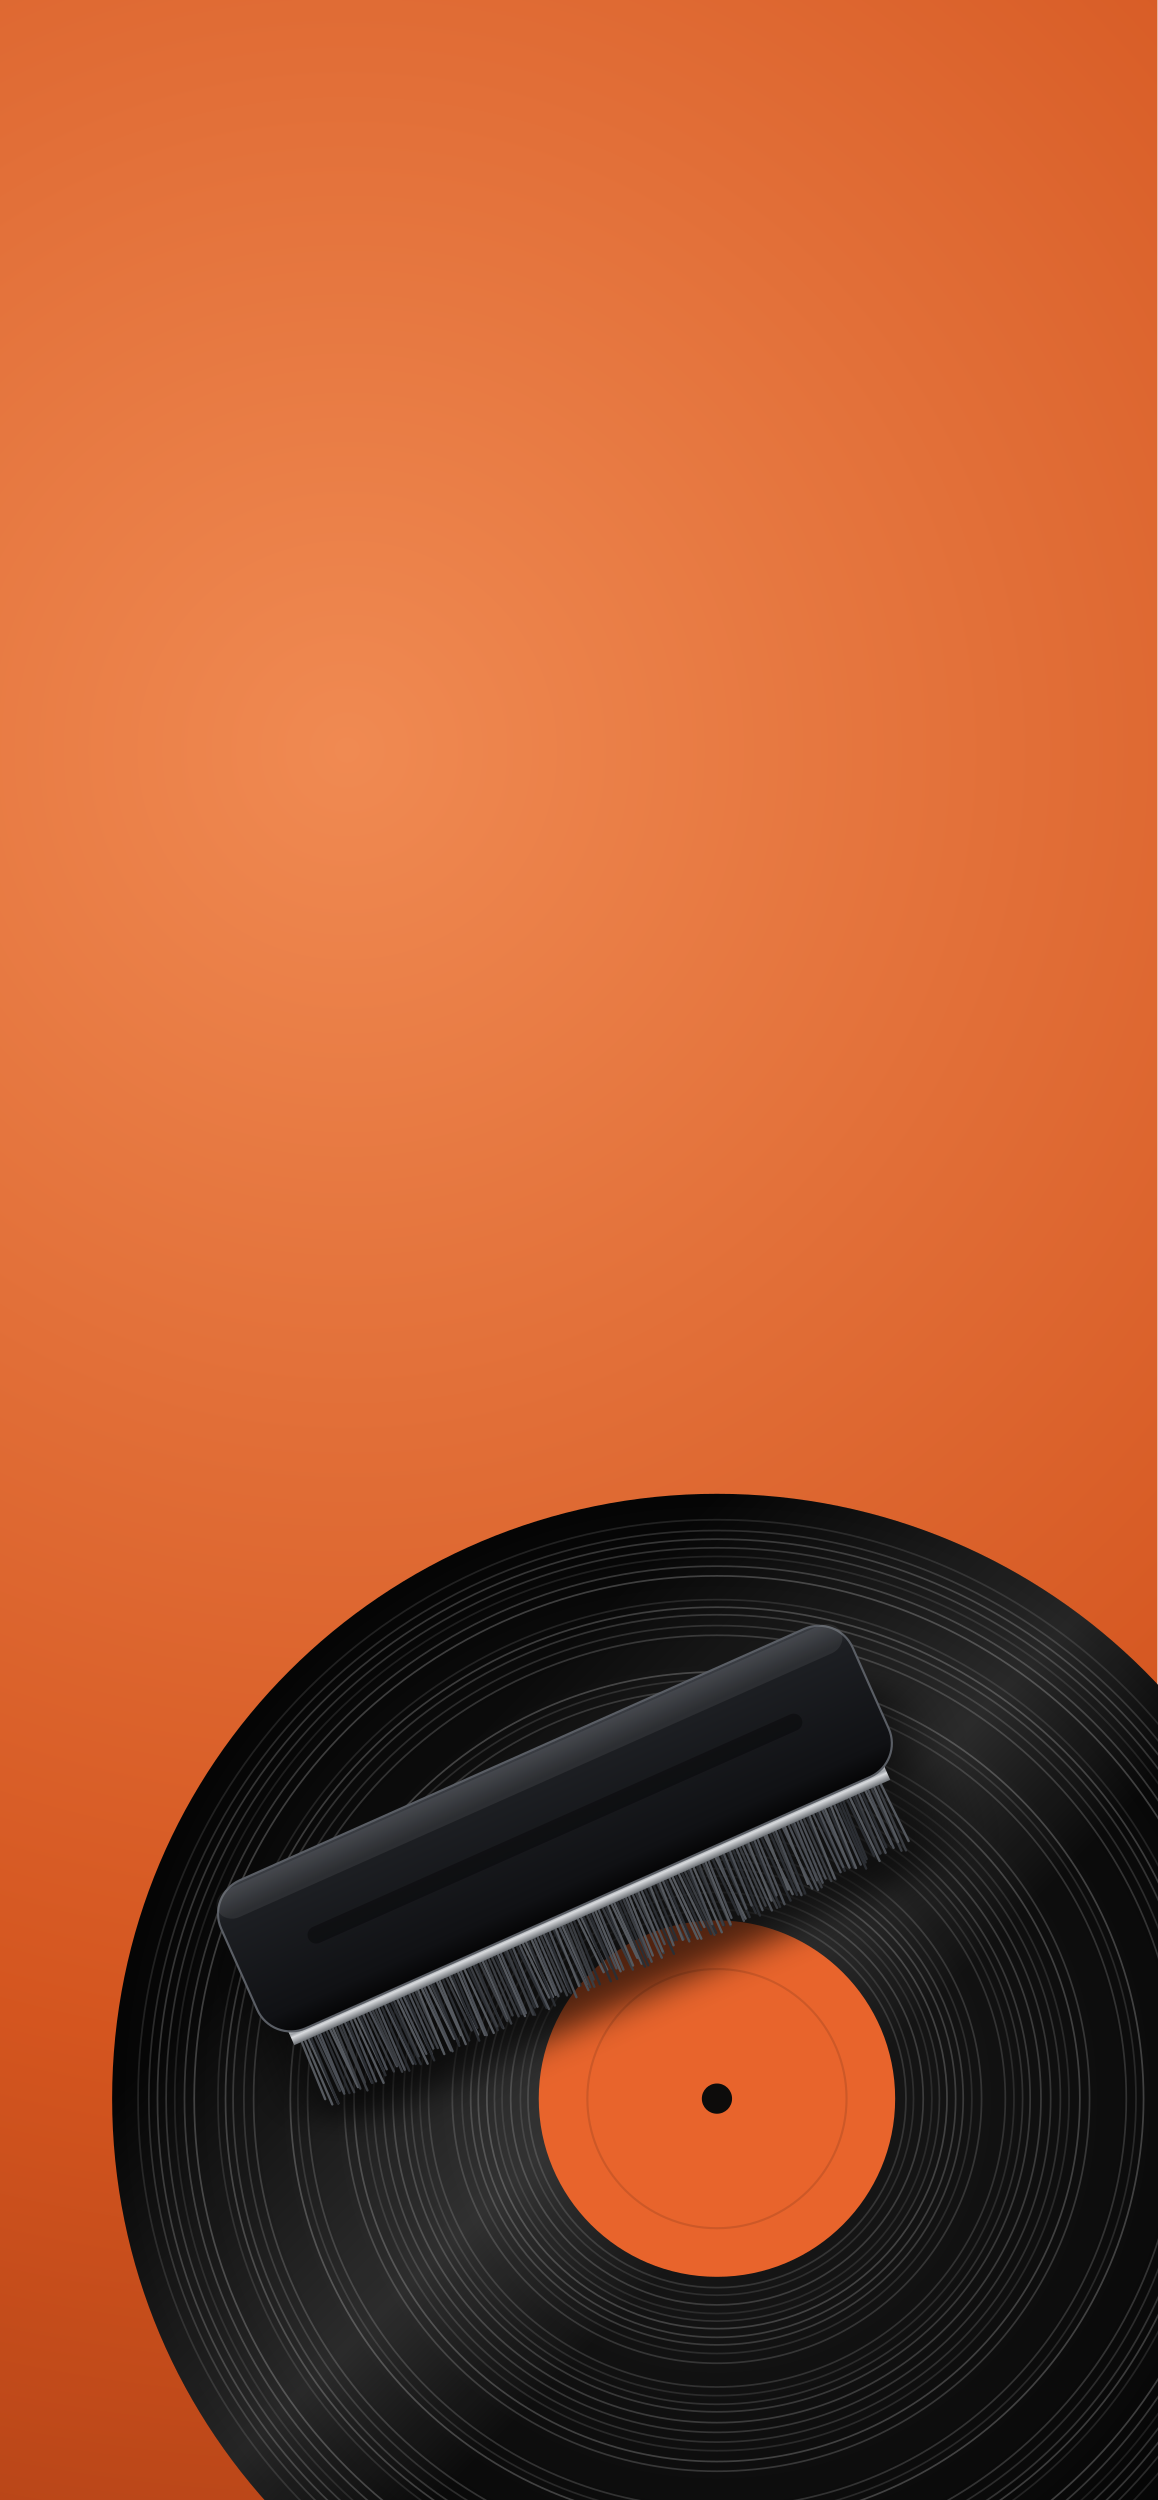
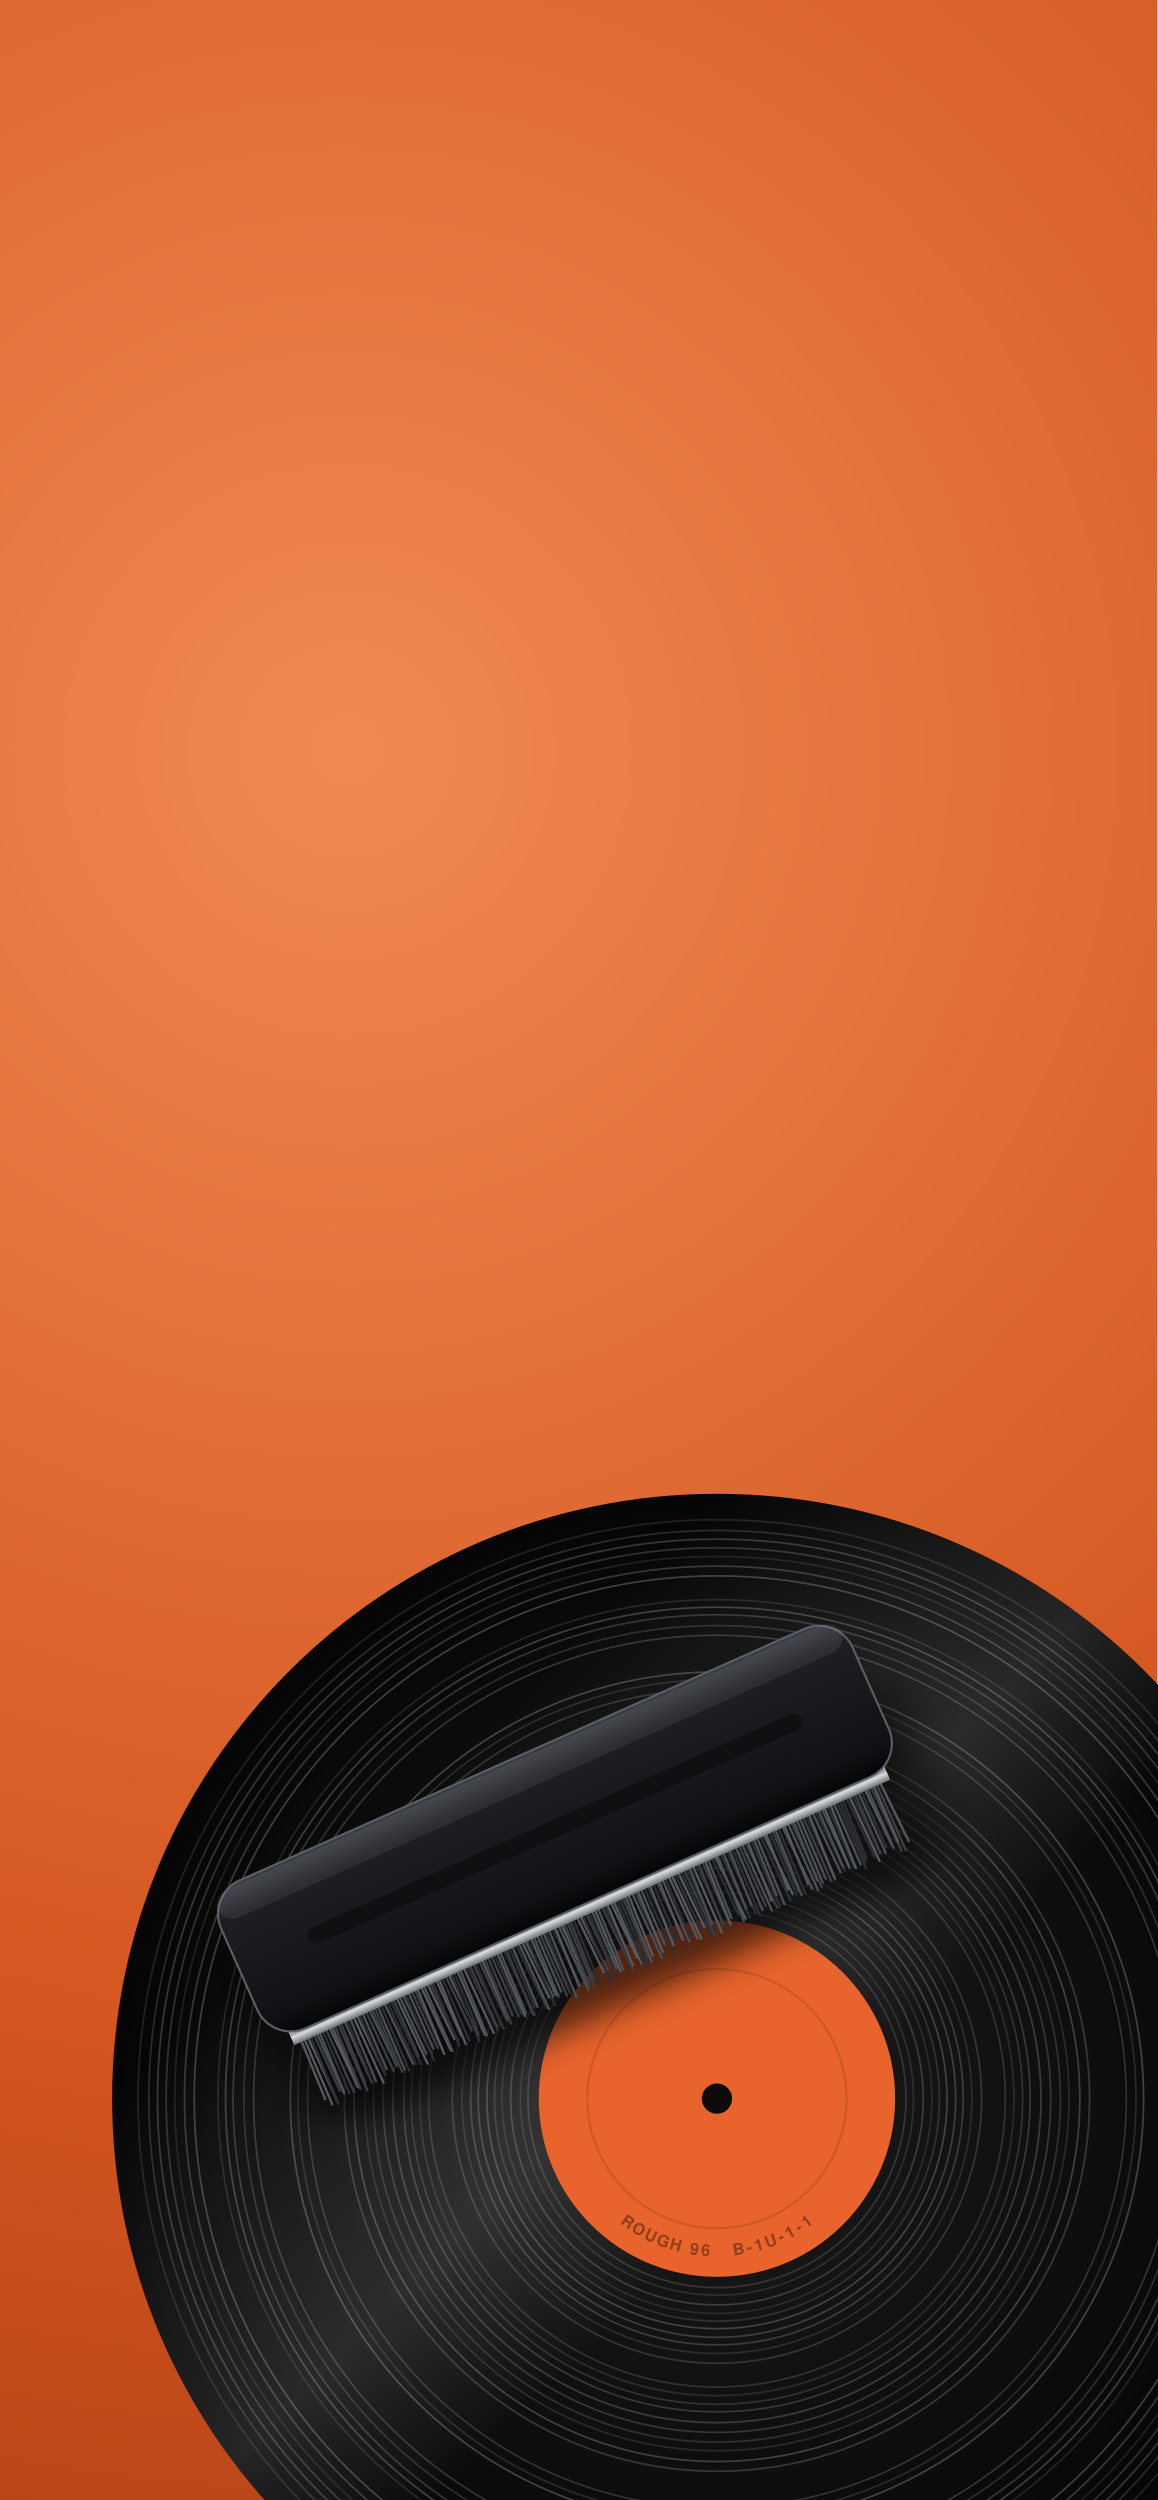
<svg xmlns="http://www.w3.org/2000/svg" width="1350" height="2916" viewBox="0 0 1350 2916">
  <defs>
    <radialGradient id="bg" cx="30%" cy="20%" r="95%">
      <stop offset="0" stop-color="#f08a52" />
      <stop offset="0.55" stop-color="#d4551f" />
      <stop offset="1" stop-color="#9a3410" />
    </radialGradient>
    <radialGradient id="vinyl" cx="640" cy="700" r="560" gradientUnits="userSpaceOnUse">
      <stop offset="0.3" stop-color="#151515" />
      <stop offset="1" stop-color="#050505" />
    </radialGradient>
    <linearGradient id="sheen" x1="0" y1="0" x2="1" y2="1">
      <stop offset="0.25" stop-color="#fff" stop-opacity="0" />
      <stop offset="0.45" stop-color="#fff" stop-opacity="0.13" />
      <stop offset="0.55" stop-color="#fff" stop-opacity="0" />
    </linearGradient>
    <linearGradient id="handle" x1="0" y1="0" x2="0" y2="1">
      <stop offset="0" stop-color="#3b3e44" />
      <stop offset="0.18" stop-color="#1d1f23" />
      <stop offset="0.85" stop-color="#101114" />
      <stop offset="1" stop-color="#050506" />
    </linearGradient>
    <linearGradient id="metal" x1="0" y1="0" x2="0" y2="1">
      <stop offset="0" stop-color="#f2f2f2" />
      <stop offset="0.45" stop-color="#9da1a6" />
      <stop offset="0.6" stop-color="#d9dbde" />
      <stop offset="1" stop-color="#6c7075" />
    </linearGradient>
    <filter id="shadow" x="-30%" y="-30%" width="160%" height="160%">
      <feGaussianBlur stdDeviation="22" />
    </filter>
    <radialGradient id="bgTall" cx="405" cy="875" r="2770" gradientUnits="userSpaceOnUse">
      <stop offset="0" stop-color="#f08a52" />
      <stop offset="0.55" stop-color="#d4551f" />
      <stop offset="1" stop-color="#9a3410" />
    </radialGradient>
  </defs>
  <rect width="1350" height="2916" fill="url(#bgTall)" />
  <g transform="translate(30.0 1566.0) scale(1.259766)">
    <circle cx="640" cy="700" r="560" fill="url(#vinyl)" />
    <circle cx="640" cy="700" r="175.0" fill="none" stroke="#fff" stroke-opacity="0.14" stroke-width="1.6" />
    <circle cx="640" cy="700" r="182.0" fill="none" stroke="#fff" stroke-opacity="0.11" stroke-width="1.6" />
    <circle cx="640" cy="700" r="191.0" fill="none" stroke="#fff" stroke-opacity="0.17" stroke-width="1.6" />
    <circle cx="640" cy="700" r="199.0" fill="none" stroke="#fff" stroke-opacity="0.10" stroke-width="1.6" />
    <circle cx="640" cy="700" r="206.0" fill="none" stroke="#fff" stroke-opacity="0.13" stroke-width="1.6" />
    <circle cx="640" cy="700" r="213.0" fill="none" stroke="#fff" stroke-opacity="0.20" stroke-width="1.6" />
    <circle cx="640" cy="700" r="221.0" fill="none" stroke="#fff" stroke-opacity="0.18" stroke-width="1.6" />
    <circle cx="640" cy="700" r="228.0" fill="none" stroke="#fff" stroke-opacity="0.17" stroke-width="1.6" />
    <circle cx="640" cy="700" r="236.0" fill="none" stroke="#fff" stroke-opacity="0.11" stroke-width="1.6" />
    <circle cx="640" cy="700" r="245.0" fill="none" stroke="#fff" stroke-opacity="0.15" stroke-width="1.6" />
    <circle cx="640" cy="700" r="267.0" fill="none" stroke="#fff" stroke-opacity="0.14" stroke-width="1.6" />
    <circle cx="640" cy="700" r="275.0" fill="none" stroke="#fff" stroke-opacity="0.11" stroke-width="1.6" />
    <circle cx="640" cy="700" r="283.0" fill="none" stroke="#fff" stroke-opacity="0.14" stroke-width="1.6" />
    <circle cx="640" cy="700" r="290.0" fill="none" stroke="#fff" stroke-opacity="0.17" stroke-width="1.6" />
    <circle cx="640" cy="700" r="300.0" fill="none" stroke="#fff" stroke-opacity="0.18" stroke-width="1.6" />
    <circle cx="640" cy="700" r="309.0" fill="none" stroke="#fff" stroke-opacity="0.16" stroke-width="1.6" />
    <circle cx="640" cy="700" r="318.0" fill="none" stroke="#fff" stroke-opacity="0.14" stroke-width="1.6" />
    <circle cx="640" cy="700" r="326.0" fill="none" stroke="#fff" stroke-opacity="0.11" stroke-width="1.6" />
    <circle cx="640" cy="700" r="336.0" fill="none" stroke="#fff" stroke-opacity="0.21" stroke-width="1.6" />
    <circle cx="640" cy="700" r="345.0" fill="none" stroke="#fff" stroke-opacity="0.17" stroke-width="1.6" />
    <circle cx="640" cy="700" r="379.0" fill="none" stroke="#fff" stroke-opacity="0.16" stroke-width="1.6" />
    <circle cx="640" cy="700" r="388.0" fill="none" stroke="#fff" stroke-opacity="0.12" stroke-width="1.6" />
    <circle cx="640" cy="700" r="395.0" fill="none" stroke="#fff" stroke-opacity="0.22" stroke-width="1.6" />
    <circle cx="640" cy="700" r="429.0" fill="none" stroke="#fff" stroke-opacity="0.17" stroke-width="1.6" />
    <circle cx="640" cy="700" r="438.0" fill="none" stroke="#fff" stroke-opacity="0.14" stroke-width="1.6" />
    <circle cx="640" cy="700" r="448.0" fill="none" stroke="#fff" stroke-opacity="0.17" stroke-width="1.6" />
    <circle cx="640" cy="700" r="455.0" fill="none" stroke="#fff" stroke-opacity="0.21" stroke-width="1.6" />
    <circle cx="640" cy="700" r="462.0" fill="none" stroke="#fff" stroke-opacity="0.11" stroke-width="1.6" />
    <circle cx="640" cy="700" r="484.0" fill="none" stroke="#fff" stroke-opacity="0.22" stroke-width="1.6" />
    <circle cx="640" cy="700" r="493.0" fill="none" stroke="#fff" stroke-opacity="0.19" stroke-width="1.6" />
    <circle cx="640" cy="700" r="502.0" fill="none" stroke="#fff" stroke-opacity="0.10" stroke-width="1.6" />
    <circle cx="640" cy="700" r="510.0" fill="none" stroke="#fff" stroke-opacity="0.17" stroke-width="1.6" />
    <circle cx="640" cy="700" r="518.0" fill="none" stroke="#fff" stroke-opacity="0.19" stroke-width="1.6" />
    <circle cx="640" cy="700" r="526.0" fill="none" stroke="#fff" stroke-opacity="0.15" stroke-width="1.6" />
    <circle cx="640" cy="700" r="536.0" fill="none" stroke="#fff" stroke-opacity="0.11" stroke-width="1.6" />
    <circle cx="640" cy="700" r="560" fill="url(#sheen)" />
    <circle cx="640" cy="700" r="165" fill="#e8642c" />
    <circle cx="640" cy="700" r="120" fill="none" stroke="#000" stroke-opacity="0.12" stroke-width="2" />
    <circle cx="640" cy="700" r="14" fill="#0d0c0b" />
+     <g font-family="Helvetica Neue, Helvetica, Arial" font-weight="700" font-size="15" fill="#000" fill-opacity="0.38">
+       <text transform="translate(554.4 818.3) rotate(35.9)" text-anchor="middle">R</text>
+       <text transform="translate(565.0 825.3) rotate(30.9)" text-anchor="middle">O</text>
+       <text transform="translate(576.5 831.5) rotate(25.8)" text-anchor="middle">U</text>
+       <text transform="translate(588.4 836.6) rotate(20.7)" text-anchor="middle">G</text>
+       <text transform="translate(600.5 840.5) rotate(15.7)" text-anchor="middle">H</text>
+       <text transform="translate(618.4 844.4) rotate(8.5)" text-anchor="middle">9</text>
+       <text transform="translate(629.1 845.6) rotate(4.3)" text-anchor="middle">6</text>
+       <text transform="translate(660.8 844.5) rotate(-8.2)" text-anchor="middle">B</text>
+       <text transform="translate(671.0 842.7) rotate(-12.3)" text-anchor="middle">-</text>
+       <text transform="translate(680.3 840.3) rotate(-16.0)" text-anchor="middle">1</text>
+       <text transform="translate(691.6 836.6) rotate(-20.7)" text-anchor="middle">U</text>
+       <text transform="translate(701.4 832.4) rotate(-24.9)" text-anchor="middle">-</text>
+       <text transform="translate(710.0 828.1) rotate(-28.7)" text-anchor="middle">1</text>
+       <text transform="translate(718.3 823.2) rotate(-32.4)" text-anchor="middle">-</text>
+       <text transform="translate(726.2 817.8) rotate(-36.2)" text-anchor="middle">1</text>
+     </g>
    <g transform="translate(490 450) rotate(-24)">
      <rect x="-310.0" y="-15.0" width="640" height="190" rx="40" fill="#000" opacity="0.65" filter="url(#shadow)" />
      <line x1="-294.0" y1="71.0" x2="-296.2" y2="142.3" stroke="#55595f" stroke-width="2.2" stroke-linecap="round" />
      <line x1="-290.9" y1="71.0" x2="-292.2" y2="149.4" stroke="#55595f" stroke-width="2.2" stroke-linecap="round" />
      <line x1="-287.8" y1="71.0" x2="-286.7" y2="150.8" stroke="#55595f" stroke-width="2.2" stroke-linecap="round" />
      <line x1="-284.7" y1="71.0" x2="-286.8" y2="150.5" stroke="#2b2e33" stroke-width="2.2" stroke-linecap="round" />
      <line x1="-281.6" y1="71.0" x2="-280.6" y2="140.8" stroke="#3a3d42" stroke-width="2.2" stroke-linecap="round" />
      <line x1="-278.5" y1="71.0" x2="-278.0" y2="144.8" stroke="#4a4e55" stroke-width="2.2" stroke-linecap="round" />
      <line x1="-275.4" y1="71.0" x2="-277.5" y2="142.4" stroke="#4a4e55" stroke-width="2.2" stroke-linecap="round" />
      <line x1="-272.3" y1="71.0" x2="-273.4" y2="146.3" stroke="#2b2e33" stroke-width="2.2" stroke-linecap="round" />
      <line x1="-269.2" y1="71.0" x2="-269.1" y2="147.3" stroke="#3a3d42" stroke-width="2.2" stroke-linecap="round" />
      <line x1="-266.1" y1="71.0" x2="-263.9" y2="144.5" stroke="#55595f" stroke-width="2.2" stroke-linecap="round" />
      <line x1="-263.0" y1="71.0" x2="-263.6" y2="143.8" stroke="#55595f" stroke-width="2.2" stroke-linecap="round" />
      <line x1="-259.9" y1="71.0" x2="-262.5" y2="146.6" stroke="#3a3d42" stroke-width="2.2" stroke-linecap="round" />
      <line x1="-256.8" y1="71.0" x2="-257.2" y2="150.8" stroke="#3a3d42" stroke-width="2.2" stroke-linecap="round" />
      <line x1="-253.7" y1="71.0" x2="-256.4" y2="143.1" stroke="#3a3d42" stroke-width="2.2" stroke-linecap="round" />
      <line x1="-250.6" y1="71.0" x2="-250.4" y2="145.8" stroke="#4a4e55" stroke-width="2.2" stroke-linecap="round" />
      <line x1="-247.5" y1="71.0" x2="-250.1" y2="146.4" stroke="#2b2e33" stroke-width="2.2" stroke-linecap="round" />
      <line x1="-244.4" y1="71.0" x2="-246.5" y2="146.4" stroke="#4a4e55" stroke-width="2.2" stroke-linecap="round" />
      <line x1="-241.3" y1="71.0" x2="-240.7" y2="150.5" stroke="#55595f" stroke-width="2.2" stroke-linecap="round" />
      <line x1="-238.2" y1="71.0" x2="-236.1" y2="140.5" stroke="#55595f" stroke-width="2.2" stroke-linecap="round" />
      <line x1="-235.1" y1="71.0" x2="-236.2" y2="144.8" stroke="#2b2e33" stroke-width="2.2" stroke-linecap="round" />
      <line x1="-232.0" y1="71.0" x2="-232.9" y2="140.2" stroke="#4a4e55" stroke-width="2.2" stroke-linecap="round" />
      <line x1="-228.9" y1="71.0" x2="-227.7" y2="144.7" stroke="#3a3d42" stroke-width="2.2" stroke-linecap="round" />
      <line x1="-225.8" y1="71.0" x2="-223.1" y2="141.5" stroke="#4a4e55" stroke-width="2.2" stroke-linecap="round" />
      <line x1="-222.7" y1="71.0" x2="-222.4" y2="140.8" stroke="#3a3d42" stroke-width="2.2" stroke-linecap="round" />
      <line x1="-219.6" y1="71.0" x2="-220.8" y2="148.1" stroke="#3a3d42" stroke-width="2.2" stroke-linecap="round" />
      <line x1="-216.5" y1="71.0" x2="-217.9" y2="147.4" stroke="#4a4e55" stroke-width="2.2" stroke-linecap="round" />
      <line x1="-213.4" y1="71.0" x2="-214.3" y2="149.9" stroke="#2b2e33" stroke-width="2.2" stroke-linecap="round" />
      <line x1="-210.3" y1="71.0" x2="-208.6" y2="145.4" stroke="#4a4e55" stroke-width="2.2" stroke-linecap="round" />
      <line x1="-207.2" y1="71.0" x2="-206.5" y2="146.6" stroke="#2b2e33" stroke-width="2.2" stroke-linecap="round" />
      <line x1="-204.1" y1="71.0" x2="-202.2" y2="148.7" stroke="#2b2e33" stroke-width="2.2" stroke-linecap="round" />
      <line x1="-201.0" y1="71.0" x2="-201.0" y2="141.4" stroke="#3a3d42" stroke-width="2.2" stroke-linecap="round" />
      <line x1="-197.9" y1="71.0" x2="-196.2" y2="150.9" stroke="#55595f" stroke-width="2.2" stroke-linecap="round" />
      <line x1="-194.8" y1="71.0" x2="-193.6" y2="142.1" stroke="#4a4e55" stroke-width="2.2" stroke-linecap="round" />
      <line x1="-191.7" y1="71.0" x2="-189.1" y2="144.4" stroke="#4a4e55" stroke-width="2.2" stroke-linecap="round" />
      <line x1="-188.6" y1="71.0" x2="-189.4" y2="150.5" stroke="#2b2e33" stroke-width="2.2" stroke-linecap="round" />
      <line x1="-185.5" y1="71.0" x2="-185.7" y2="140.2" stroke="#4a4e55" stroke-width="2.2" stroke-linecap="round" />
      <line x1="-182.4" y1="71.0" x2="-181.7" y2="141.5" stroke="#3a3d42" stroke-width="2.2" stroke-linecap="round" />
      <line x1="-179.3" y1="71.0" x2="-178.4" y2="144.8" stroke="#3a3d42" stroke-width="2.2" stroke-linecap="round" />
      <line x1="-176.2" y1="71.0" x2="-178.5" y2="149.0" stroke="#55595f" stroke-width="2.2" stroke-linecap="round" />
      <line x1="-173.1" y1="71.0" x2="-171.6" y2="148.4" stroke="#55595f" stroke-width="2.2" stroke-linecap="round" />
      <line x1="-170.0" y1="71.0" x2="-170.4" y2="149.7" stroke="#4a4e55" stroke-width="2.2" stroke-linecap="round" />
      <line x1="-166.9" y1="71.0" x2="-164.2" y2="140.0" stroke="#55595f" stroke-width="2.2" stroke-linecap="round" />
      <line x1="-163.8" y1="71.0" x2="-162.3" y2="144.6" stroke="#3a3d42" stroke-width="2.2" stroke-linecap="round" />
      <line x1="-160.7" y1="71.0" x2="-162.7" y2="147.7" stroke="#2b2e33" stroke-width="2.2" stroke-linecap="round" />
      <line x1="-157.6" y1="71.0" x2="-157.1" y2="139.3" stroke="#55595f" stroke-width="2.2" stroke-linecap="round" />
      <line x1="-154.5" y1="71.0" x2="-156.6" y2="148.7" stroke="#55595f" stroke-width="2.2" stroke-linecap="round" />
      <line x1="-151.4" y1="71.0" x2="-152.3" y2="146.9" stroke="#2b2e33" stroke-width="2.2" stroke-linecap="round" />
      <line x1="-148.3" y1="71.0" x2="-146.5" y2="139.3" stroke="#3a3d42" stroke-width="2.2" stroke-linecap="round" />
      <line x1="-145.2" y1="71.0" x2="-142.6" y2="145.3" stroke="#55595f" stroke-width="2.2" stroke-linecap="round" />
      <line x1="-142.1" y1="71.0" x2="-143.9" y2="150.8" stroke="#2b2e33" stroke-width="2.2" stroke-linecap="round" />
      <line x1="-139.0" y1="71.0" x2="-140.7" y2="139.3" stroke="#2b2e33" stroke-width="2.2" stroke-linecap="round" />
      <line x1="-135.9" y1="71.0" x2="-136.9" y2="148.2" stroke="#55595f" stroke-width="2.2" stroke-linecap="round" />
      <line x1="-132.8" y1="71.0" x2="-135.4" y2="149.0" stroke="#4a4e55" stroke-width="2.2" stroke-linecap="round" />
      <line x1="-129.7" y1="71.0" x2="-128.7" y2="149.8" stroke="#55595f" stroke-width="2.2" stroke-linecap="round" />
      <line x1="-126.6" y1="71.0" x2="-124.3" y2="148.9" stroke="#2b2e33" stroke-width="2.2" stroke-linecap="round" />
      <line x1="-123.5" y1="71.0" x2="-123.4" y2="145.4" stroke="#3a3d42" stroke-width="2.2" stroke-linecap="round" />
      <line x1="-120.4" y1="71.0" x2="-118.7" y2="149.5" stroke="#3a3d42" stroke-width="2.2" stroke-linecap="round" />
      <line x1="-117.3" y1="71.0" x2="-119.4" y2="148.3" stroke="#2b2e33" stroke-width="2.2" stroke-linecap="round" />
      <line x1="-114.2" y1="71.0" x2="-112.8" y2="144.7" stroke="#3a3d42" stroke-width="2.2" stroke-linecap="round" />
      <line x1="-111.1" y1="71.0" x2="-111.0" y2="142.9" stroke="#55595f" stroke-width="2.2" stroke-linecap="round" />
      <line x1="-108.0" y1="71.0" x2="-110.4" y2="148.4" stroke="#3a3d42" stroke-width="2.2" stroke-linecap="round" />
      <line x1="-104.9" y1="71.0" x2="-106.2" y2="142.0" stroke="#3a3d42" stroke-width="2.2" stroke-linecap="round" />
      <line x1="-101.8" y1="71.0" x2="-101.4" y2="145.1" stroke="#3a3d42" stroke-width="2.2" stroke-linecap="round" />
      <line x1="-98.7" y1="71.0" x2="-98.0" y2="144.3" stroke="#2b2e33" stroke-width="2.2" stroke-linecap="round" />
      <line x1="-95.6" y1="71.0" x2="-95.9" y2="147.3" stroke="#55595f" stroke-width="2.2" stroke-linecap="round" />
      <line x1="-92.5" y1="71.0" x2="-94.0" y2="145.1" stroke="#4a4e55" stroke-width="2.2" stroke-linecap="round" />
      <line x1="-89.4" y1="71.0" x2="-87.0" y2="150.1" stroke="#2b2e33" stroke-width="2.2" stroke-linecap="round" />
      <line x1="-86.3" y1="71.0" x2="-88.5" y2="149.1" stroke="#3a3d42" stroke-width="2.2" stroke-linecap="round" />
      <line x1="-83.2" y1="71.0" x2="-84.3" y2="143.7" stroke="#2b2e33" stroke-width="2.2" stroke-linecap="round" />
      <line x1="-80.1" y1="71.0" x2="-81.8" y2="144.1" stroke="#4a4e55" stroke-width="2.2" stroke-linecap="round" />
      <line x1="-77.0" y1="71.0" x2="-74.6" y2="148.4" stroke="#2b2e33" stroke-width="2.2" stroke-linecap="round" />
      <line x1="-73.9" y1="71.0" x2="-73.0" y2="150.3" stroke="#4a4e55" stroke-width="2.2" stroke-linecap="round" />
      <line x1="-70.8" y1="71.0" x2="-68.5" y2="140.7" stroke="#55595f" stroke-width="2.2" stroke-linecap="round" />
      <line x1="-67.7" y1="71.0" x2="-65.0" y2="141.6" stroke="#55595f" stroke-width="2.2" stroke-linecap="round" />
      <line x1="-64.6" y1="71.0" x2="-66.6" y2="149.6" stroke="#2b2e33" stroke-width="2.2" stroke-linecap="round" />
      <line x1="-61.5" y1="71.0" x2="-61.9" y2="140.9" stroke="#55595f" stroke-width="2.2" stroke-linecap="round" />
      <line x1="-58.4" y1="71.0" x2="-60.2" y2="143.1" stroke="#4a4e55" stroke-width="2.2" stroke-linecap="round" />
      <line x1="-55.3" y1="71.0" x2="-56.1" y2="140.1" stroke="#4a4e55" stroke-width="2.2" stroke-linecap="round" />
      <line x1="-52.2" y1="71.0" x2="-52.6" y2="145.6" stroke="#3a3d42" stroke-width="2.2" stroke-linecap="round" />
      <line x1="-49.1" y1="71.0" x2="-49.0" y2="143.6" stroke="#4a4e55" stroke-width="2.2" stroke-linecap="round" />
      <line x1="-46.0" y1="71.0" x2="-48.6" y2="145.1" stroke="#2b2e33" stroke-width="2.2" stroke-linecap="round" />
      <line x1="-42.9" y1="71.0" x2="-45.3" y2="150.7" stroke="#4a4e55" stroke-width="2.2" stroke-linecap="round" />
      <line x1="-39.8" y1="71.0" x2="-37.4" y2="142.3" stroke="#2b2e33" stroke-width="2.2" stroke-linecap="round" />
      <line x1="-36.7" y1="71.0" x2="-38.9" y2="142.2" stroke="#55595f" stroke-width="2.2" stroke-linecap="round" />
      <line x1="-33.6" y1="71.0" x2="-32.5" y2="149.2" stroke="#4a4e55" stroke-width="2.2" stroke-linecap="round" />
      <line x1="-30.5" y1="71.0" x2="-30.3" y2="143.9" stroke="#55595f" stroke-width="2.2" stroke-linecap="round" />
      <line x1="-27.4" y1="71.0" x2="-29.9" y2="147.4" stroke="#3a3d42" stroke-width="2.2" stroke-linecap="round" />
      <line x1="-24.3" y1="71.0" x2="-26.2" y2="148.6" stroke="#3a3d42" stroke-width="2.2" stroke-linecap="round" />
      <line x1="-21.2" y1="71.0" x2="-24.1" y2="142.2" stroke="#3a3d42" stroke-width="2.2" stroke-linecap="round" />
      <line x1="-18.1" y1="71.0" x2="-20.6" y2="148.6" stroke="#2b2e33" stroke-width="2.2" stroke-linecap="round" />
      <line x1="-15.0" y1="71.0" x2="-12.8" y2="139.8" stroke="#55595f" stroke-width="2.2" stroke-linecap="round" />
      <line x1="-11.9" y1="71.0" x2="-8.9" y2="139.1" stroke="#55595f" stroke-width="2.2" stroke-linecap="round" />
      <line x1="-8.8" y1="71.0" x2="-10.2" y2="150.1" stroke="#2b2e33" stroke-width="2.2" stroke-linecap="round" />
      <line x1="-5.7" y1="71.0" x2="-4.4" y2="139.5" stroke="#3a3d42" stroke-width="2.2" stroke-linecap="round" />
      <line x1="-2.6" y1="71.0" x2="-4.0" y2="150.6" stroke="#2b2e33" stroke-width="2.2" stroke-linecap="round" />
      <line x1="0.5" y1="71.0" x2="-0.6" y2="141.4" stroke="#4a4e55" stroke-width="2.2" stroke-linecap="round" />
      <line x1="3.6" y1="71.0" x2="1.8" y2="145.4" stroke="#55595f" stroke-width="2.2" stroke-linecap="round" />
      <line x1="6.7" y1="71.0" x2="4.8" y2="145.0" stroke="#4a4e55" stroke-width="2.2" stroke-linecap="round" />
      <line x1="9.8" y1="71.0" x2="12.8" y2="148.6" stroke="#3a3d42" stroke-width="2.2" stroke-linecap="round" />
      <line x1="12.9" y1="71.0" x2="14.3" y2="139.2" stroke="#2b2e33" stroke-width="2.2" stroke-linecap="round" />
      <line x1="16.0" y1="71.0" x2="14.5" y2="145.2" stroke="#55595f" stroke-width="2.2" stroke-linecap="round" />
      <line x1="19.1" y1="71.0" x2="21.0" y2="140.3" stroke="#55595f" stroke-width="2.2" stroke-linecap="round" />
      <line x1="22.2" y1="71.0" x2="22.5" y2="146.9" stroke="#55595f" stroke-width="2.2" stroke-linecap="round" />
      <line x1="25.3" y1="71.0" x2="24.1" y2="150.6" stroke="#2b2e33" stroke-width="2.2" stroke-linecap="round" />
      <line x1="28.4" y1="71.0" x2="27.5" y2="150.8" stroke="#2b2e33" stroke-width="2.2" stroke-linecap="round" />
      <line x1="31.5" y1="71.0" x2="30.6" y2="143.9" stroke="#3a3d42" stroke-width="2.2" stroke-linecap="round" />
      <line x1="34.6" y1="71.0" x2="31.7" y2="149.0" stroke="#4a4e55" stroke-width="2.2" stroke-linecap="round" />
      <line x1="37.7" y1="71.0" x2="35.0" y2="144.2" stroke="#55595f" stroke-width="2.2" stroke-linecap="round" />
      <line x1="40.8" y1="71.0" x2="41.8" y2="149.4" stroke="#4a4e55" stroke-width="2.2" stroke-linecap="round" />
      <line x1="43.9" y1="71.0" x2="45.1" y2="146.2" stroke="#3a3d42" stroke-width="2.2" stroke-linecap="round" />
      <line x1="47.0" y1="71.0" x2="44.9" y2="144.5" stroke="#55595f" stroke-width="2.2" stroke-linecap="round" />
      <line x1="50.1" y1="71.0" x2="49.3" y2="139.0" stroke="#4a4e55" stroke-width="2.2" stroke-linecap="round" />
      <line x1="53.2" y1="71.0" x2="53.5" y2="150.7" stroke="#2b2e33" stroke-width="2.2" stroke-linecap="round" />
      <line x1="56.3" y1="71.0" x2="58.6" y2="139.4" stroke="#2b2e33" stroke-width="2.2" stroke-linecap="round" />
      <line x1="59.4" y1="71.0" x2="56.4" y2="143.3" stroke="#55595f" stroke-width="2.2" stroke-linecap="round" />
      <line x1="62.5" y1="71.0" x2="61.2" y2="140.0" stroke="#2b2e33" stroke-width="2.2" stroke-linecap="round" />
      <line x1="65.6" y1="71.0" x2="67.3" y2="142.0" stroke="#3a3d42" stroke-width="2.2" stroke-linecap="round" />
      <line x1="68.7" y1="71.0" x2="66.2" y2="142.2" stroke="#55595f" stroke-width="2.2" stroke-linecap="round" />
      <line x1="71.8" y1="71.0" x2="71.2" y2="146.0" stroke="#4a4e55" stroke-width="2.2" stroke-linecap="round" />
      <line x1="74.9" y1="71.0" x2="73.3" y2="142.7" stroke="#2b2e33" stroke-width="2.2" stroke-linecap="round" />
      <line x1="78.0" y1="71.0" x2="79.3" y2="146.9" stroke="#55595f" stroke-width="2.2" stroke-linecap="round" />
      <line x1="81.1" y1="71.0" x2="82.4" y2="148.2" stroke="#55595f" stroke-width="2.2" stroke-linecap="round" />
      <line x1="84.2" y1="71.0" x2="85.5" y2="140.8" stroke="#2b2e33" stroke-width="2.2" stroke-linecap="round" />
      <line x1="87.3" y1="71.0" x2="89.3" y2="139.5" stroke="#55595f" stroke-width="2.2" stroke-linecap="round" />
      <line x1="90.4" y1="71.0" x2="92.3" y2="147.8" stroke="#2b2e33" stroke-width="2.2" stroke-linecap="round" />
      <line x1="93.5" y1="71.0" x2="95.0" y2="149.9" stroke="#3a3d42" stroke-width="2.2" stroke-linecap="round" />
      <line x1="96.6" y1="71.0" x2="97.1" y2="148.9" stroke="#2b2e33" stroke-width="2.2" stroke-linecap="round" />
      <line x1="99.7" y1="71.0" x2="97.0" y2="140.0" stroke="#4a4e55" stroke-width="2.2" stroke-linecap="round" />
      <line x1="102.8" y1="71.0" x2="102.1" y2="150.5" stroke="#55595f" stroke-width="2.2" stroke-linecap="round" />
      <line x1="105.9" y1="71.0" x2="106.7" y2="145.7" stroke="#2b2e33" stroke-width="2.2" stroke-linecap="round" />
      <line x1="109.0" y1="71.0" x2="106.0" y2="144.9" stroke="#3a3d42" stroke-width="2.2" stroke-linecap="round" />
      <line x1="112.1" y1="71.0" x2="112.1" y2="148.0" stroke="#3a3d42" stroke-width="2.2" stroke-linecap="round" />
      <line x1="115.2" y1="71.0" x2="112.6" y2="146.9" stroke="#55595f" stroke-width="2.2" stroke-linecap="round" />
      <line x1="118.3" y1="71.0" x2="115.7" y2="142.0" stroke="#4a4e55" stroke-width="2.2" stroke-linecap="round" />
      <line x1="121.4" y1="71.0" x2="122.9" y2="141.8" stroke="#2b2e33" stroke-width="2.2" stroke-linecap="round" />
      <line x1="124.5" y1="71.0" x2="127.4" y2="147.9" stroke="#55595f" stroke-width="2.2" stroke-linecap="round" />
      <line x1="127.6" y1="71.0" x2="125.1" y2="149.1" stroke="#4a4e55" stroke-width="2.2" stroke-linecap="round" />
      <line x1="130.7" y1="71.0" x2="131.4" y2="148.2" stroke="#2b2e33" stroke-width="2.2" stroke-linecap="round" />
      <line x1="133.8" y1="71.0" x2="131.7" y2="139.9" stroke="#4a4e55" stroke-width="2.2" stroke-linecap="round" />
      <line x1="136.9" y1="71.0" x2="138.1" y2="146.8" stroke="#2b2e33" stroke-width="2.2" stroke-linecap="round" />
      <line x1="140.0" y1="71.0" x2="137.4" y2="139.1" stroke="#4a4e55" stroke-width="2.2" stroke-linecap="round" />
      <line x1="143.1" y1="71.0" x2="140.7" y2="150.7" stroke="#2b2e33" stroke-width="2.2" stroke-linecap="round" />
      <line x1="146.2" y1="71.0" x2="144.9" y2="147.1" stroke="#4a4e55" stroke-width="2.2" stroke-linecap="round" />
      <line x1="149.3" y1="71.0" x2="149.1" y2="144.6" stroke="#3a3d42" stroke-width="2.2" stroke-linecap="round" />
      <line x1="152.4" y1="71.0" x2="152.7" y2="150.9" stroke="#4a4e55" stroke-width="2.2" stroke-linecap="round" />
      <line x1="155.5" y1="71.0" x2="158.1" y2="150.7" stroke="#3a3d42" stroke-width="2.2" stroke-linecap="round" />
      <line x1="158.6" y1="71.0" x2="156.1" y2="142.5" stroke="#55595f" stroke-width="2.2" stroke-linecap="round" />
      <line x1="161.7" y1="71.0" x2="161.0" y2="150.9" stroke="#2b2e33" stroke-width="2.2" stroke-linecap="round" />
      <line x1="164.8" y1="71.0" x2="162.3" y2="139.9" stroke="#4a4e55" stroke-width="2.2" stroke-linecap="round" />
      <line x1="167.9" y1="71.0" x2="165.7" y2="150.4" stroke="#4a4e55" stroke-width="2.2" stroke-linecap="round" />
      <line x1="171.0" y1="71.0" x2="172.2" y2="149.6" stroke="#2b2e33" stroke-width="2.2" stroke-linecap="round" />
      <line x1="174.1" y1="71.0" x2="176.4" y2="145.0" stroke="#55595f" stroke-width="2.2" stroke-linecap="round" />
      <line x1="177.2" y1="71.0" x2="174.2" y2="139.3" stroke="#55595f" stroke-width="2.2" stroke-linecap="round" />
      <line x1="180.3" y1="71.0" x2="179.7" y2="147.2" stroke="#2b2e33" stroke-width="2.2" stroke-linecap="round" />
      <line x1="183.4" y1="71.0" x2="182.7" y2="144.0" stroke="#3a3d42" stroke-width="2.2" stroke-linecap="round" />
      <line x1="186.5" y1="71.0" x2="183.5" y2="149.1" stroke="#4a4e55" stroke-width="2.2" stroke-linecap="round" />
      <line x1="189.6" y1="71.0" x2="187.3" y2="149.1" stroke="#2b2e33" stroke-width="2.2" stroke-linecap="round" />
      <line x1="192.7" y1="71.0" x2="195.1" y2="147.6" stroke="#4a4e55" stroke-width="2.2" stroke-linecap="round" />
      <line x1="195.8" y1="71.0" x2="193.2" y2="142.0" stroke="#55595f" stroke-width="2.2" stroke-linecap="round" />
      <line x1="198.9" y1="71.0" x2="199.4" y2="151.0" stroke="#4a4e55" stroke-width="2.2" stroke-linecap="round" />
      <line x1="202.0" y1="71.0" x2="203.5" y2="150.1" stroke="#3a3d42" stroke-width="2.2" stroke-linecap="round" />
      <line x1="205.1" y1="71.0" x2="202.4" y2="142.4" stroke="#4a4e55" stroke-width="2.2" stroke-linecap="round" />
      <line x1="208.2" y1="71.0" x2="206.1" y2="146.6" stroke="#4a4e55" stroke-width="2.2" stroke-linecap="round" />
      <line x1="211.3" y1="71.0" x2="210.2" y2="144.2" stroke="#4a4e55" stroke-width="2.2" stroke-linecap="round" />
      <line x1="214.4" y1="71.0" x2="214.0" y2="148.4" stroke="#3a3d42" stroke-width="2.2" stroke-linecap="round" />
      <line x1="217.5" y1="71.0" x2="218.3" y2="148.7" stroke="#2b2e33" stroke-width="2.2" stroke-linecap="round" />
      <line x1="220.6" y1="71.0" x2="217.9" y2="147.6" stroke="#55595f" stroke-width="2.2" stroke-linecap="round" />
      <line x1="223.7" y1="71.0" x2="225.2" y2="144.4" stroke="#4a4e55" stroke-width="2.2" stroke-linecap="round" />
      <line x1="226.8" y1="71.0" x2="229.3" y2="144.8" stroke="#2b2e33" stroke-width="2.2" stroke-linecap="round" />
      <line x1="229.9" y1="71.0" x2="229.4" y2="141.0" stroke="#4a4e55" stroke-width="2.2" stroke-linecap="round" />
      <line x1="233.0" y1="71.0" x2="234.4" y2="142.6" stroke="#4a4e55" stroke-width="2.2" stroke-linecap="round" />
      <line x1="236.1" y1="71.0" x2="234.5" y2="143.9" stroke="#55595f" stroke-width="2.2" stroke-linecap="round" />
      <line x1="239.2" y1="71.0" x2="238.6" y2="145.7" stroke="#2b2e33" stroke-width="2.2" stroke-linecap="round" />
      <line x1="242.3" y1="71.0" x2="239.8" y2="146.7" stroke="#55595f" stroke-width="2.2" stroke-linecap="round" />
      <line x1="245.4" y1="71.0" x2="245.1" y2="145.6" stroke="#4a4e55" stroke-width="2.2" stroke-linecap="round" />
      <line x1="248.5" y1="71.0" x2="248.2" y2="151.0" stroke="#2b2e33" stroke-width="2.2" stroke-linecap="round" />
      <line x1="251.6" y1="71.0" x2="250.1" y2="145.6" stroke="#2b2e33" stroke-width="2.2" stroke-linecap="round" />
      <line x1="254.7" y1="71.0" x2="252.2" y2="143.1" stroke="#2b2e33" stroke-width="2.2" stroke-linecap="round" />
      <line x1="257.8" y1="71.0" x2="259.7" y2="143.4" stroke="#2b2e33" stroke-width="2.2" stroke-linecap="round" />
      <line x1="260.9" y1="71.0" x2="262.4" y2="149.6" stroke="#55595f" stroke-width="2.2" stroke-linecap="round" />
      <line x1="264.0" y1="71.0" x2="265.5" y2="143.6" stroke="#2b2e33" stroke-width="2.2" stroke-linecap="round" />
      <line x1="267.1" y1="71.0" x2="266.1" y2="143.5" stroke="#3a3d42" stroke-width="2.2" stroke-linecap="round" />
      <line x1="270.2" y1="71.0" x2="270.6" y2="145.0" stroke="#4a4e55" stroke-width="2.2" stroke-linecap="round" />
      <line x1="273.3" y1="71.0" x2="273.3" y2="140.5" stroke="#2b2e33" stroke-width="2.2" stroke-linecap="round" />
      <line x1="276.4" y1="71.0" x2="278.8" y2="140.1" stroke="#55595f" stroke-width="2.2" stroke-linecap="round" />
      <line x1="279.5" y1="71.0" x2="279.2" y2="143.8" stroke="#4a4e55" stroke-width="2.2" stroke-linecap="round" />
      <line x1="282.6" y1="71.0" x2="284.8" y2="149.2" stroke="#3a3d42" stroke-width="2.2" stroke-linecap="round" />
      <line x1="285.7" y1="71.0" x2="285.3" y2="140.5" stroke="#55595f" stroke-width="2.2" stroke-linecap="round" />
      <line x1="288.8" y1="71.0" x2="288.7" y2="150.6" stroke="#3a3d42" stroke-width="2.2" stroke-linecap="round" />
      <line x1="291.9" y1="71.0" x2="294.5" y2="143.7" stroke="#55595f" stroke-width="2.2" stroke-linecap="round" />
      <rect x="-302.0" y="67.0" width="604" height="18" fill="url(#metal)" />
      <rect x="-320.0" y="-75.0" width="640" height="150" rx="34" fill="url(#handle)" stroke="#5a5e65" stroke-width="2" />
      <rect x="-316.0" y="-72.0" width="632" height="28" rx="16" fill="#fff" opacity="0.07" />
      <rect x="-250.0" y="-8" width="500" height="16" rx="8" fill="#000" opacity="0.35" />
    </g>
  </g>
</svg>
